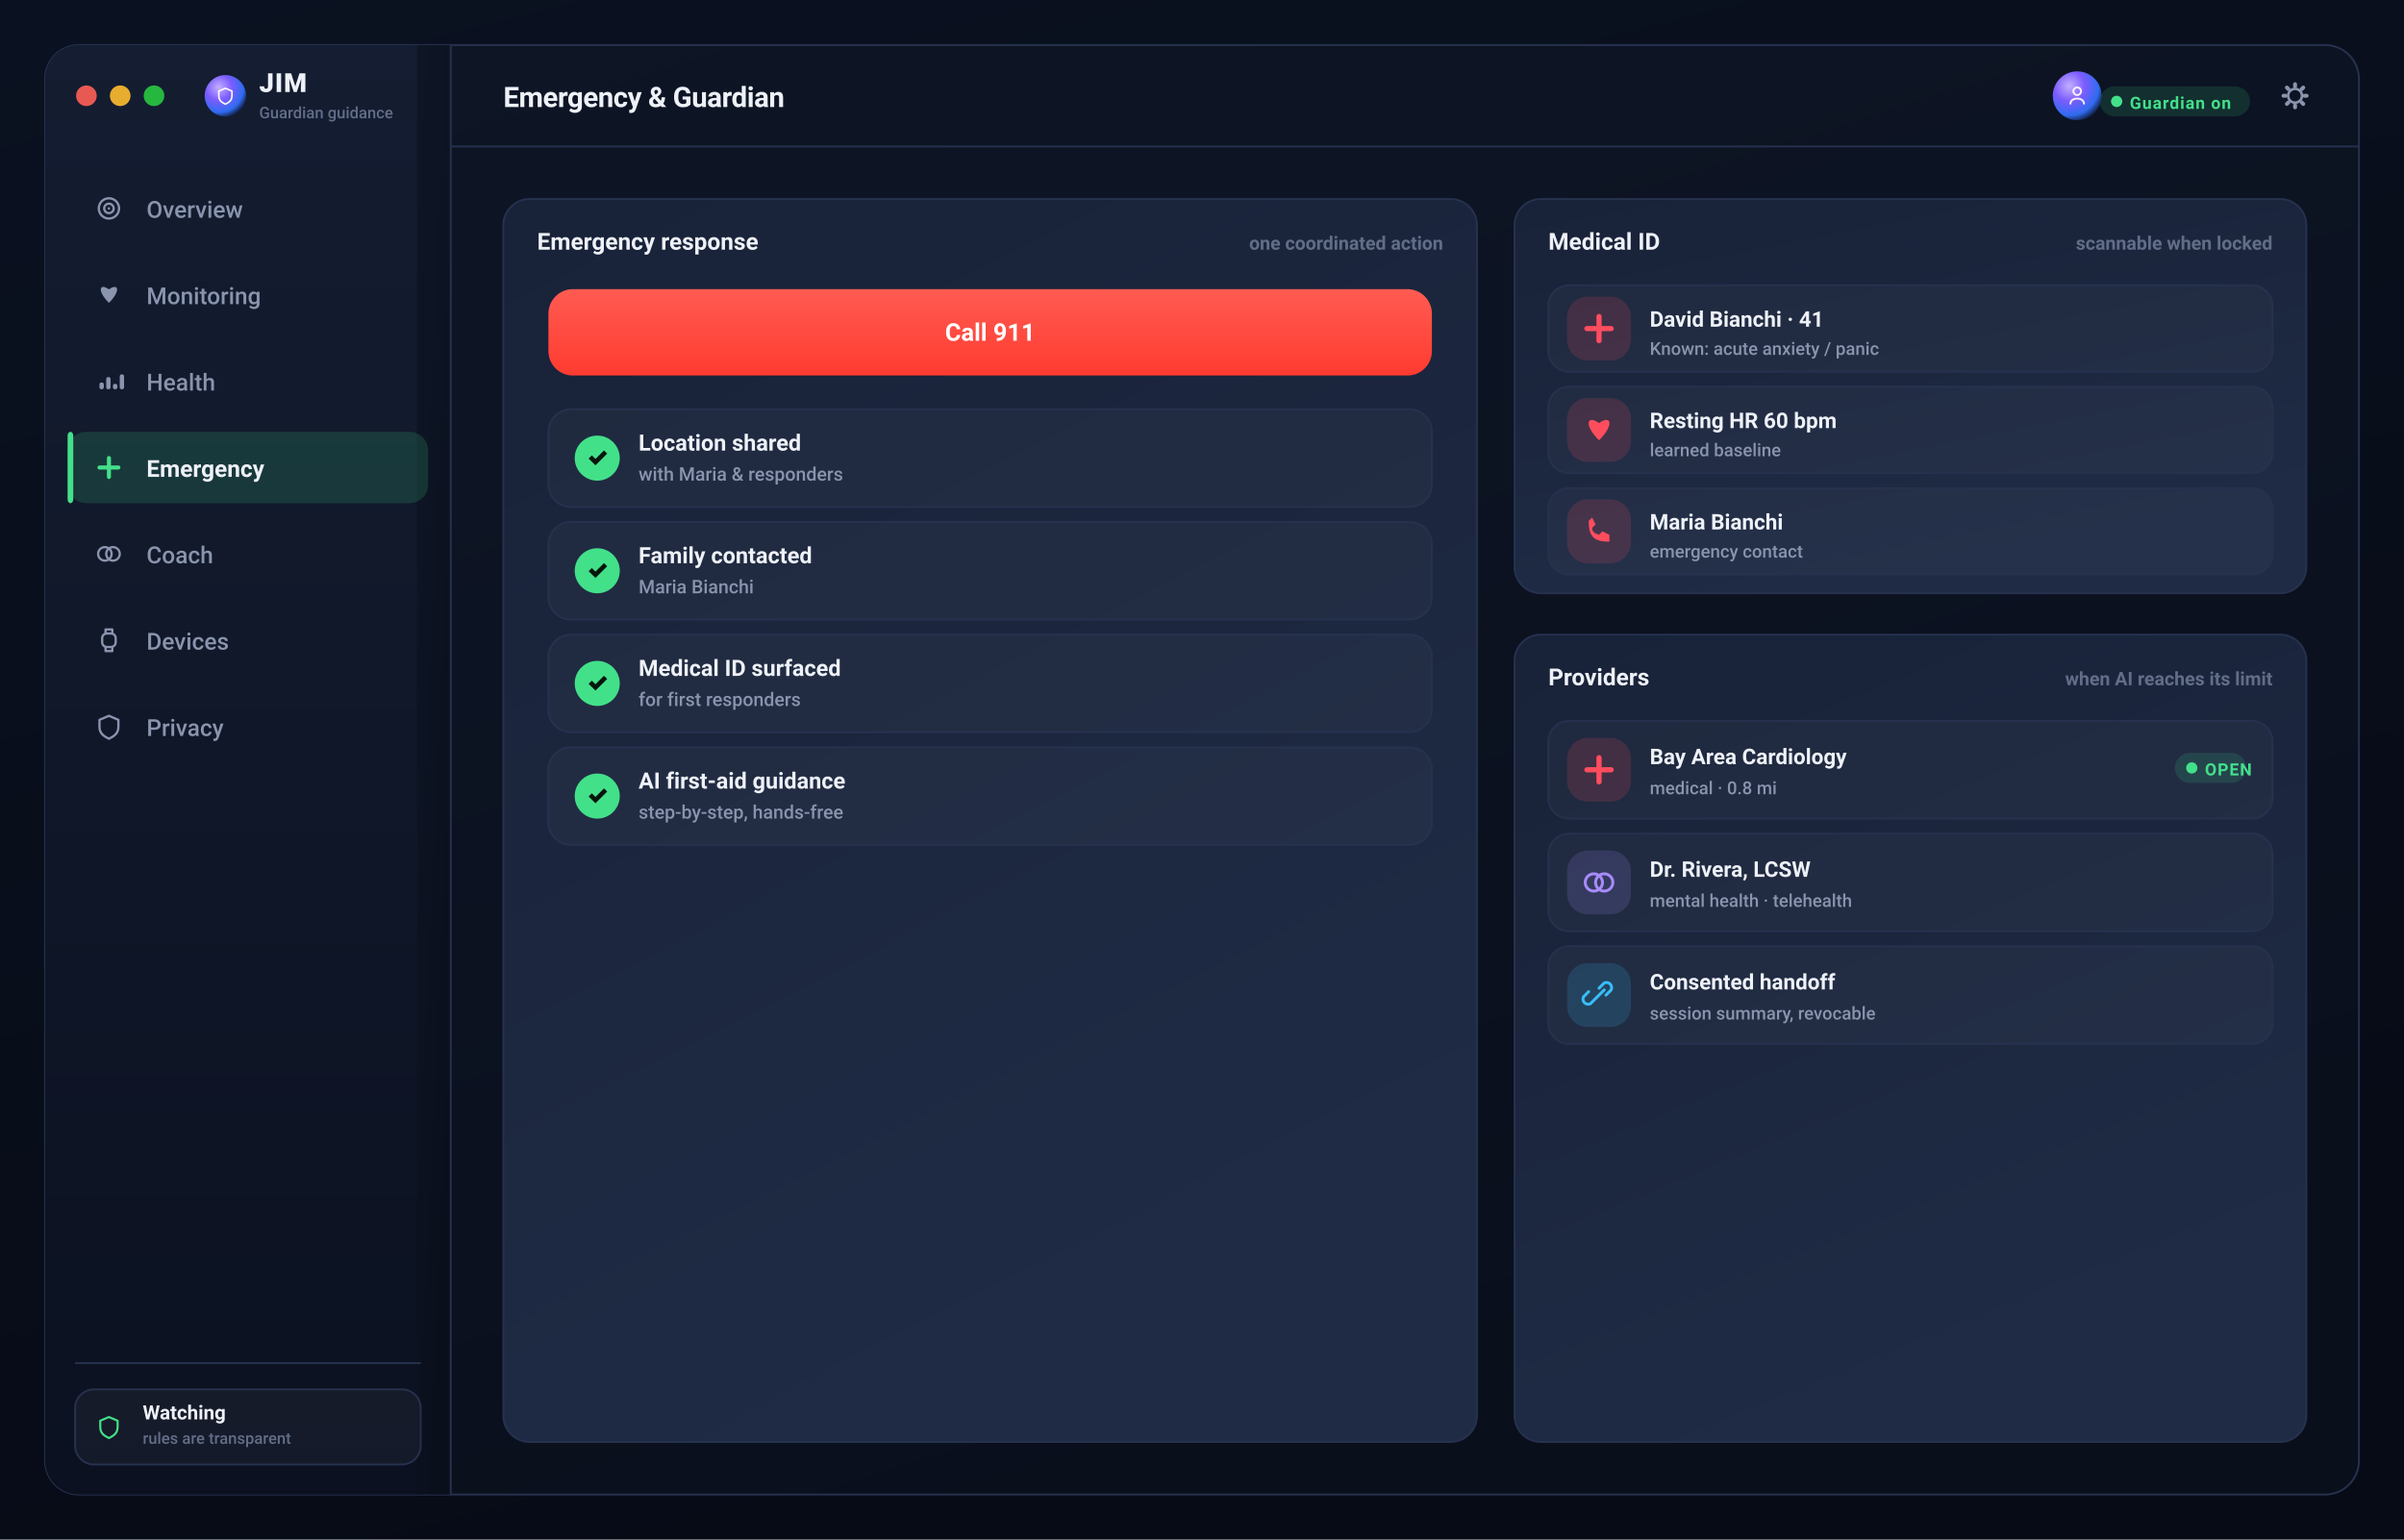
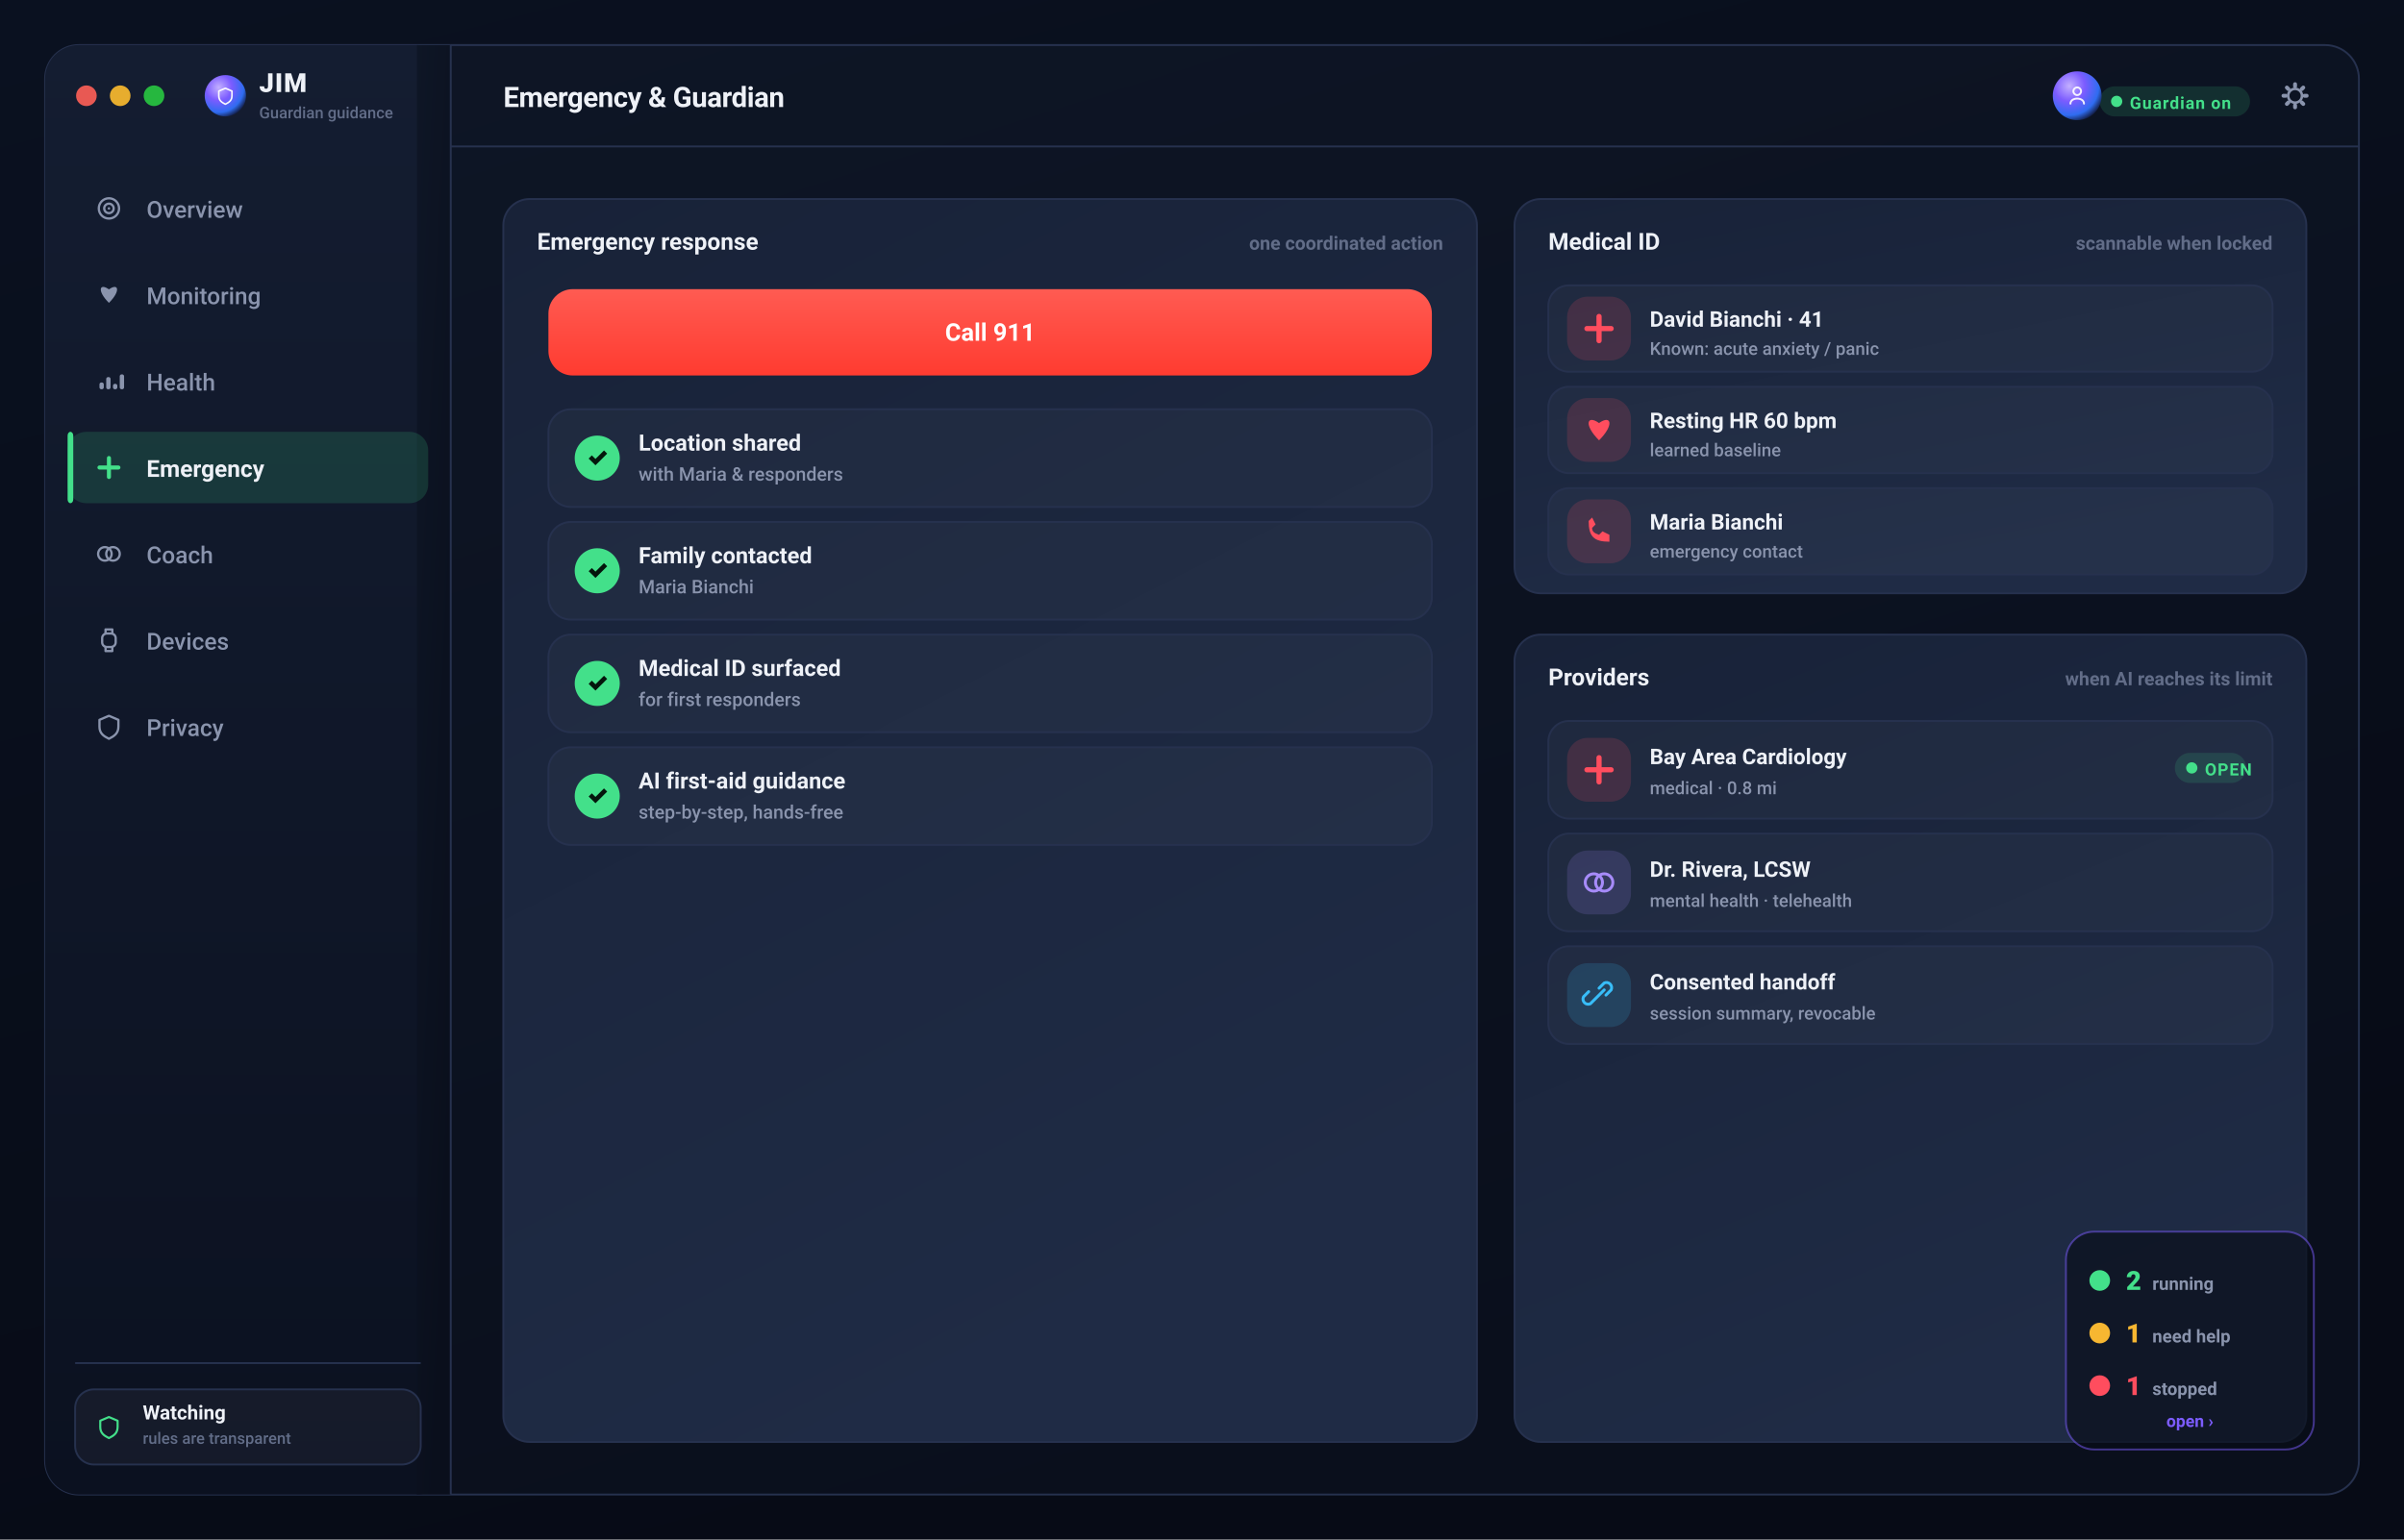
<svg xmlns="http://www.w3.org/2000/svg" width="1280" height="820" viewBox="0 0 1280 820" role="img" aria-label="Jim Mini — Emergency &amp; Guardian">
  <defs>
    <linearGradient id="gPage" x1="0" y1="0" x2="0.4" y2="1">
      <stop offset="0" stop-color="#0a1120" />
      <stop offset="1" stop-color="#070b16" />
    </linearGradient>
    <linearGradient id="gScr" x1="0" y1="0" x2="0.5" y2="1">
      <stop offset="0" stop-color="#0e1626" />
      <stop offset="1" stop-color="#0a0f1c" />
    </linearGradient>
    <linearGradient id="gSide" x1="0" y1="0" x2="0" y2="1">
      <stop offset="0" stop-color="#141d31" />
      <stop offset="1" stop-color="#0b1120" />
    </linearGradient>
    <linearGradient id="gCard" x1="0" y1="0" x2="0.4" y2="1">
      <stop offset="0" stop-color="#182238" />
      <stop offset="1" stop-color="#1f2b45" />
    </linearGradient>
    <linearGradient id="gBrand" x1="0" y1="0" x2="1" y2="0">
      <stop offset="0" stop-color="#7c5cff" />
      <stop offset="1" stop-color="#3aa0ff" />
    </linearGradient>
    <linearGradient id="gEmer" x1="0" y1="0" x2="0" y2="1">
      <stop offset="0" stop-color="#ff5b52" />
      <stop offset="1" stop-color="#ff3b30" />
    </linearGradient>
    <linearGradient id="mV" x1="0" y1="0" x2="1" y2="0">
      <stop offset="0" stop-color="#7c5cff" />
      <stop offset="1" stop-color="#3aa0ff" />
    </linearGradient>
    <linearGradient id="mG" x1="0" y1="0" x2="1" y2="0">
      <stop offset="0" stop-color="#2fd27a" />
      <stop offset="1" stop-color="#43e08a" />
    </linearGradient>
    <linearGradient id="mO" x1="0" y1="0" x2="1" y2="0">
      <stop offset="0" stop-color="#f7b731" />
      <stop offset="1" stop-color="#ff7a45" />
    </linearGradient>
    <radialGradient id="orb" cx="34%" cy="30%" r="75%">
      <stop offset="0" stop-color="#c3b0ff" />
      <stop offset="42%" stop-color="#7c5cff" />
      <stop offset="80%" stop-color="#2f6cf0" />
      <stop offset="100%" stop-color="#14204a" />
    </radialGradient>
  </defs>
  <rect x="0.0" y="0.0" width="1280.0" height="820.0" rx="0" fill="url(#gPage)" />
  <rect x="24" y="24" width="1232" height="772" rx="18" fill="url(#gScr)" stroke="#26314e" stroke-width="1" />
  <rect x="24.0" y="24.0" width="216.0" height="772.0" rx="18" fill="url(#gSide)" />
  <rect x="222.0" y="24.0" width="18.0" height="772.0" rx="0" fill="url(#gScr)" />
  <line x1="240" y1="24" x2="240" y2="796" stroke="#26314e" stroke-width="1" />
  <line x1="240" y1="78" x2="1256" y2="78" stroke="#26314e" stroke-width="1" />
  <circle cx="46" cy="51" r="5.5" fill="#ff5f57" opacity="0.9" />
  <circle cx="64" cy="51" r="5.5" fill="#febc2e" opacity="0.9" />
  <circle cx="82" cy="51" r="5.5" fill="#28c840" opacity="0.9" />
  <circle cx="120" cy="51" r="11" fill="url(#orb)" />
  <path d="M120 47.0 l3.5 1.5 v2.5 c0 2.5 -1.5 3.5 -3.5 4.5 c-2.0 -1.0 -3.5 -2.0 -3.5 -4.5 v-2.5 Z" fill="none" stroke="rgba(255,255,255,0.95)" stroke-width="0.85" stroke-linecap="round" stroke-linejoin="round" />
  <text x="138.0" y="49.0" font-family="-apple-system,BlinkMacSystemFont,'SF Pro Text','Segoe UI',Roboto,system-ui,sans-serif" font-size="14" font-weight="800" fill="#eef1f7" text-anchor="start" letter-spacing="0.5">JIM</text>
  <text x="138.0" y="63.0" font-family="-apple-system,BlinkMacSystemFont,'SF Pro Text','Segoe UI',Roboto,system-ui,sans-serif" font-size="8.5" font-weight="500" fill="#626d88" text-anchor="start">Guardian guidance</text>
  <text x="268.0" y="57.0" font-family="-apple-system,BlinkMacSystemFont,'SF Pro Text','Segoe UI',Roboto,system-ui,sans-serif" font-size="15" font-weight="700" fill="#eef1f7" text-anchor="start" letter-spacing="-0.2">Emergency &amp; Guardian</text>
  <rect x="1220.96" y="43.8" width="2.08" height="3.2" rx="1" transform="rotate(0 1222 51)" fill="#8a94ad" />
  <rect x="1220.96" y="43.8" width="2.08" height="3.2" rx="1" transform="rotate(45 1222 51)" fill="#8a94ad" />
  <rect x="1220.96" y="43.8" width="2.08" height="3.2" rx="1" transform="rotate(90 1222 51)" fill="#8a94ad" />
  <rect x="1220.96" y="43.8" width="2.08" height="3.2" rx="1" transform="rotate(135 1222 51)" fill="#8a94ad" />
  <rect x="1220.96" y="43.8" width="2.08" height="3.2" rx="1" transform="rotate(180 1222 51)" fill="#8a94ad" />
  <rect x="1220.96" y="43.8" width="2.08" height="3.2" rx="1" transform="rotate(225 1222 51)" fill="#8a94ad" />
  <rect x="1220.96" y="43.8" width="2.08" height="3.2" rx="1" transform="rotate(270 1222 51)" fill="#8a94ad" />
  <rect x="1220.96" y="43.8" width="2.08" height="3.2" rx="1" transform="rotate(315 1222 51)" fill="#8a94ad" />
  <circle cx="1222" cy="51" r="3.68" fill="none" stroke="#8a94ad" stroke-width="1.36" stroke-linecap="round" stroke-linejoin="round" />
  <rect x="1118.0" y="46.0" width="80.0" height="16.0" rx="8" fill="rgba(67,224,138,0.14)" />
  <circle cx="1127.0" cy="54" r="3" fill="#43e08a" />
  <text x="1134.0" y="58.0" font-family="-apple-system,BlinkMacSystemFont,'SF Pro Text','Segoe UI',Roboto,system-ui,sans-serif" font-size="9" font-weight="700" fill="#43e08a" text-anchor="start" letter-spacing="0.5">Guardian on</text>
  <circle cx="1106" cy="51" r="13" fill="url(#orb)" />
  <circle cx="1106" cy="48.6" r="2.04" fill="none" stroke="rgba(255,255,255,0.9)" stroke-width="1.02" stroke-linecap="round" stroke-linejoin="round" />
  <path d="M1102.4 55.2 c0 -3.6 7.2 -3.6 7.2 0" fill="none" stroke="rgba(255,255,255,0.9)" stroke-width="1.02" stroke-linecap="round" stroke-linejoin="round" />
  <circle cx="58" cy="111" r="5.4" fill="none" stroke="#8a94ad" stroke-width="1.22" stroke-linecap="round" stroke-linejoin="round" />
  <circle cx="58" cy="111" r="2.52" fill="none" stroke="#8a94ad" stroke-width="1.22" stroke-linecap="round" stroke-linejoin="round" />
  <circle cx="58" cy="111" r="0.648" fill="#8a94ad" />
  <text x="78.0" y="116.0" font-family="-apple-system,BlinkMacSystemFont,'SF Pro Text','Segoe UI',Roboto,system-ui,sans-serif" font-size="12.5" font-weight="500" fill="#8a94ad" text-anchor="start">Overview</text>
  <path d="M58 161.32 C51.52 154.84,52.96 150.52,58 154.12 C63.04 150.52,64.48 154.84,58 161.32 Z" fill="#8a94ad" />
  <text x="78.0" y="162.0" font-family="-apple-system,BlinkMacSystemFont,'SF Pro Text','Segoe UI',Roboto,system-ui,sans-serif" font-size="12.5" font-weight="500" fill="#8a94ad" text-anchor="start">Monitoring</text>
  <rect x="52.96" y="203.72" width="2.304" height="3.6" rx="1" fill="#8a94ad" />
  <rect x="56.56" y="200.84" width="2.304" height="6.48" rx="1" fill="#8a94ad" />
  <rect x="60.16" y="204.44" width="2.304" height="2.88" rx="1" fill="#8a94ad" />
  <rect x="63.76" y="199.4" width="2.304" height="7.92" rx="1" fill="#8a94ad" />
  <text x="78.0" y="208.0" font-family="-apple-system,BlinkMacSystemFont,'SF Pro Text','Segoe UI',Roboto,system-ui,sans-serif" font-size="12.5" font-weight="500" fill="#8a94ad" text-anchor="start">Health</text>
  <rect x="36.0" y="230.0" width="192.0" height="38.0" rx="10" fill="rgba(67,224,138,0.16)" />
  <rect x="36.0" y="230.0" width="3.0" height="38.0" rx="2" fill="#43e08a" />
  <path d="M58 243.96 v10.08 M52.96 249 h10.08" fill="none" stroke="#43e08a" stroke-width="2.16" stroke-linecap="round" />
  <text x="78.0" y="254.0" font-family="-apple-system,BlinkMacSystemFont,'SF Pro Text','Segoe UI',Roboto,system-ui,sans-serif" font-size="12.5" font-weight="650" fill="#eef1f7" text-anchor="start">Emergency</text>
  <circle cx="55.84" cy="295" r="3.6" fill="none" stroke="#8a94ad" stroke-width="1.22" stroke-linecap="round" stroke-linejoin="round" />
  <circle cx="60.16" cy="295" r="3.6" fill="none" stroke="#8a94ad" stroke-width="1.22" stroke-linecap="round" stroke-linejoin="round" />
  <text x="78.0" y="300.0" font-family="-apple-system,BlinkMacSystemFont,'SF Pro Text','Segoe UI',Roboto,system-ui,sans-serif" font-size="12.5" font-weight="500" fill="#8a94ad" text-anchor="start">Coach</text>
  <rect x="54.4" y="337.4" width="7.2" height="7.2" rx="2.5" fill="none" stroke="#8a94ad" stroke-width="1.22" stroke-linecap="round" stroke-linejoin="round" />
  <path d="M56.2 337.4 v-2.16 h3.6 v2.16 M56.2 344.6 v2.16 h3.6 v-2.16" fill="none" stroke="#8a94ad" stroke-width="1.22" stroke-linecap="round" stroke-linejoin="round" />
  <text x="78.0" y="346.0" font-family="-apple-system,BlinkMacSystemFont,'SF Pro Text','Segoe UI',Roboto,system-ui,sans-serif" font-size="12.5" font-weight="500" fill="#8a94ad" text-anchor="start">Devices</text>
  <path d="M58 381.24 l5.04 2.16 v3.6 c0 3.6 -2.16 5.04 -5.04 6.48 c-2.88 -1.44 -5.04 -2.88 -5.04 -6.48 v-3.6 Z" fill="none" stroke="#8a94ad" stroke-width="1.22" stroke-linecap="round" stroke-linejoin="round" />
  <text x="78.0" y="392.0" font-family="-apple-system,BlinkMacSystemFont,'SF Pro Text','Segoe UI',Roboto,system-ui,sans-serif" font-size="12.5" font-weight="500" fill="#8a94ad" text-anchor="start">Privacy</text>
  <line x1="40" y1="726" x2="224" y2="726" stroke="#26314e" stroke-width="1" />
  <rect x="40.0" y="740.0" width="184.0" height="40.0" rx="10" fill="rgba(255,255,255,0.04)" stroke="#26314e" stroke-width="1" />
  <path d="M58 754.72 l4.62 1.98 v3.3 c0 3.3 -1.98 4.62 -4.62 5.94 c-2.64 -1.32 -4.62 -2.64 -4.62 -5.94 v-3.3 Z" fill="none" stroke="#43e08a" stroke-width="1.12" stroke-linecap="round" stroke-linejoin="round" />
  <text x="76.0" y="756.0" font-family="-apple-system,BlinkMacSystemFont,'SF Pro Text','Segoe UI',Roboto,system-ui,sans-serif" font-size="10.5" font-weight="650" fill="#eef1f7" text-anchor="start">Watching</text>
  <text x="76.0" y="769.0" font-family="-apple-system,BlinkMacSystemFont,'SF Pro Text','Segoe UI',Roboto,system-ui,sans-serif" font-size="8.5" font-weight="500" fill="#626d88" text-anchor="start">rules are transparent</text>
  <rect x="268.0" y="106.0" width="518.4" height="662.0" rx="14" fill="url(#gCard)" stroke="#26314e" stroke-width="1" />
  <text x="286.0" y="133.0" font-family="-apple-system,BlinkMacSystemFont,'SF Pro Text','Segoe UI',Roboto,system-ui,sans-serif" font-size="12.5" font-weight="700" fill="#eef1f7" text-anchor="start">Emergency response</text>
  <text x="768.4" y="133.0" font-family="-apple-system,BlinkMacSystemFont,'SF Pro Text','Segoe UI',Roboto,system-ui,sans-serif" font-size="10" font-weight="600" fill="#626d88" text-anchor="end">one coordinated action</text>
  <rect x="292.0" y="154.0" width="470.4" height="46.0" rx="13" fill="url(#gEmer)" />
  <text x="527.2" y="181.5" font-family="-apple-system,BlinkMacSystemFont,'SF Pro Text','Segoe UI',Roboto,system-ui,sans-serif" font-size="13" font-weight="700" fill="#fff" text-anchor="middle">Call 911</text>
  <rect x="292.0" y="218.0" width="470.4" height="52.0" rx="12" fill="rgba(255,255,255,0.03)" stroke="#26314e" stroke-width="1" />
  <circle cx="318" cy="244" r="12" fill="#43e08a" />
  <text x="318.0" y="248.0" font-family="-apple-system,BlinkMacSystemFont,'SF Pro Text','Segoe UI',Roboto,system-ui,sans-serif" font-size="13" font-weight="900" fill="#04160c" text-anchor="middle">✓</text>
  <text x="340.0" y="240.0" font-family="-apple-system,BlinkMacSystemFont,'SF Pro Text','Segoe UI',Roboto,system-ui,sans-serif" font-size="12" font-weight="650" fill="#eef1f7" text-anchor="start">Location shared</text>
  <text x="340.0" y="256.0" font-family="-apple-system,BlinkMacSystemFont,'SF Pro Text','Segoe UI',Roboto,system-ui,sans-serif" font-size="10" font-weight="500" fill="#8a94ad" text-anchor="start">with Maria &amp; responders</text>
  <rect x="292.0" y="278.0" width="470.4" height="52.0" rx="12" fill="rgba(255,255,255,0.03)" stroke="#26314e" stroke-width="1" />
  <circle cx="318" cy="304" r="12" fill="#43e08a" />
  <text x="318.0" y="308.0" font-family="-apple-system,BlinkMacSystemFont,'SF Pro Text','Segoe UI',Roboto,system-ui,sans-serif" font-size="13" font-weight="900" fill="#04160c" text-anchor="middle">✓</text>
  <text x="340.0" y="300.0" font-family="-apple-system,BlinkMacSystemFont,'SF Pro Text','Segoe UI',Roboto,system-ui,sans-serif" font-size="12" font-weight="650" fill="#eef1f7" text-anchor="start">Family contacted</text>
  <text x="340.0" y="316.0" font-family="-apple-system,BlinkMacSystemFont,'SF Pro Text','Segoe UI',Roboto,system-ui,sans-serif" font-size="10" font-weight="500" fill="#8a94ad" text-anchor="start">Maria Bianchi</text>
  <rect x="292.0" y="338.0" width="470.4" height="52.0" rx="12" fill="rgba(255,255,255,0.03)" stroke="#26314e" stroke-width="1" />
  <circle cx="318" cy="364" r="12" fill="#43e08a" />
  <text x="318.0" y="368.0" font-family="-apple-system,BlinkMacSystemFont,'SF Pro Text','Segoe UI',Roboto,system-ui,sans-serif" font-size="13" font-weight="900" fill="#04160c" text-anchor="middle">✓</text>
  <text x="340.0" y="360.0" font-family="-apple-system,BlinkMacSystemFont,'SF Pro Text','Segoe UI',Roboto,system-ui,sans-serif" font-size="12" font-weight="650" fill="#eef1f7" text-anchor="start">Medical ID surfaced</text>
  <text x="340.0" y="376.0" font-family="-apple-system,BlinkMacSystemFont,'SF Pro Text','Segoe UI',Roboto,system-ui,sans-serif" font-size="10" font-weight="500" fill="#8a94ad" text-anchor="start">for first responders</text>
  <rect x="292.0" y="398.0" width="470.4" height="52.0" rx="12" fill="rgba(255,255,255,0.03)" stroke="#26314e" stroke-width="1" />
  <circle cx="318" cy="424" r="12" fill="#43e08a" />
  <text x="318.0" y="428.0" font-family="-apple-system,BlinkMacSystemFont,'SF Pro Text','Segoe UI',Roboto,system-ui,sans-serif" font-size="13" font-weight="900" fill="#04160c" text-anchor="middle">✓</text>
  <text x="340.0" y="420.0" font-family="-apple-system,BlinkMacSystemFont,'SF Pro Text','Segoe UI',Roboto,system-ui,sans-serif" font-size="12" font-weight="650" fill="#eef1f7" text-anchor="start">AI first-aid guidance</text>
  <text x="340.0" y="436.0" font-family="-apple-system,BlinkMacSystemFont,'SF Pro Text','Segoe UI',Roboto,system-ui,sans-serif" font-size="10" font-weight="500" fill="#8a94ad" text-anchor="start">step-by-step, hands-free</text>
  <rect x="806.4" y="106.0" width="421.6" height="210.0" rx="14" fill="url(#gCard)" stroke="#26314e" stroke-width="1" />
  <text x="824.4" y="133.0" font-family="-apple-system,BlinkMacSystemFont,'SF Pro Text','Segoe UI',Roboto,system-ui,sans-serif" font-size="12.5" font-weight="700" fill="#eef1f7" text-anchor="start">Medical ID</text>
  <text x="1210.0" y="133.0" font-family="-apple-system,BlinkMacSystemFont,'SF Pro Text','Segoe UI',Roboto,system-ui,sans-serif" font-size="10" font-weight="600" fill="#626d88" text-anchor="end">scannable when locked</text>
  <rect x="824.4" y="152.0" width="385.6" height="46.0" rx="11" fill="rgba(255,255,255,0.03)" stroke="#26314e" stroke-width="1" />
  <rect x="824.4" y="206.0" width="385.6" height="46.0" rx="11" fill="rgba(255,255,255,0.03)" stroke="#26314e" stroke-width="1" />
  <rect x="824.4" y="260.0" width="385.6" height="46.0" rx="11" fill="rgba(255,255,255,0.03)" stroke="#26314e" stroke-width="1" />
  <rect x="834.4" y="158.0" width="34.0" height="34.0" rx="11" fill="rgba(255,77,94,0.16)" />
  <path d="M851.4 168.56 v12.88 M844.96 175 h12.88" fill="none" stroke="#ff4d5e" stroke-width="2.76" stroke-linecap="round" />
  <text x="878.4" y="174.0" font-family="-apple-system,BlinkMacSystemFont,'SF Pro Text','Segoe UI',Roboto,system-ui,sans-serif" font-size="11.5" font-weight="650" fill="#eef1f7" text-anchor="start">David Bianchi · 41</text>
  <text x="878.4" y="189.0" font-family="-apple-system,BlinkMacSystemFont,'SF Pro Text','Segoe UI',Roboto,system-ui,sans-serif" font-size="9.5" font-weight="500" fill="#8a94ad" text-anchor="start">Known: acute anxiety / panic</text>
  <rect x="834.4" y="212.0" width="34.0" height="34.0" rx="11" fill="rgba(255,77,94,0.16)" />
  <path d="M851.4 234.52 C843.12 226.24,844.96 220.72,851.4 225.32 C857.84 220.72,859.68 226.24,851.4 234.52 Z" fill="#ff4d5e" />
  <text x="878.4" y="228.0" font-family="-apple-system,BlinkMacSystemFont,'SF Pro Text','Segoe UI',Roboto,system-ui,sans-serif" font-size="11.5" font-weight="650" fill="#eef1f7" text-anchor="start">Resting HR 60 bpm</text>
  <text x="878.4" y="243.0" font-family="-apple-system,BlinkMacSystemFont,'SF Pro Text','Segoe UI',Roboto,system-ui,sans-serif" font-size="9.5" font-weight="500" fill="#8a94ad" text-anchor="start">learned baseline</text>
  <rect x="834.4" y="266.0" width="34.0" height="34.0" rx="11" fill="rgba(255,77,94,0.16)" />
  <path d="M845.88 277.48 c0 8.28 2.76 11.04 11.04 11.04 l0.0 -3.68 l-3.68 -1.84 l-1.84 1.84 c-2.76 -0.92 -3.68 -1.84 -3.68 -3.68 l1.84 -1.84 l-1.84 -3.68 Z" fill="#ff4d5e" />
  <text x="878.4" y="282.0" font-family="-apple-system,BlinkMacSystemFont,'SF Pro Text','Segoe UI',Roboto,system-ui,sans-serif" font-size="11.5" font-weight="650" fill="#eef1f7" text-anchor="start">Maria Bianchi</text>
  <text x="878.4" y="297.0" font-family="-apple-system,BlinkMacSystemFont,'SF Pro Text','Segoe UI',Roboto,system-ui,sans-serif" font-size="9.5" font-weight="500" fill="#8a94ad" text-anchor="start">emergency contact</text>
  <rect x="806.4" y="338.0" width="421.6" height="430.0" rx="14" fill="url(#gCard)" stroke="#26314e" stroke-width="1" />
  <text x="824.4" y="365.0" font-family="-apple-system,BlinkMacSystemFont,'SF Pro Text','Segoe UI',Roboto,system-ui,sans-serif" font-size="12.5" font-weight="700" fill="#eef1f7" text-anchor="start">Providers</text>
  <text x="1210.0" y="365.0" font-family="-apple-system,BlinkMacSystemFont,'SF Pro Text','Segoe UI',Roboto,system-ui,sans-serif" font-size="10" font-weight="600" fill="#626d88" text-anchor="end">when AI reaches its limit</text>
  <rect x="824.4" y="384.0" width="385.6" height="52.0" rx="11" fill="rgba(255,255,255,0.03)" stroke="#26314e" stroke-width="1" />
  <rect x="834.4" y="393.0" width="34.0" height="34.0" rx="11" fill="rgba(255,77,94,0.16)" />
  <path d="M851.4 403.56 v12.88 M844.96 410 h12.88" fill="none" stroke="#ff4d5e" stroke-width="2.76" stroke-linecap="round" />
  <text x="878.4" y="407.0" font-family="-apple-system,BlinkMacSystemFont,'SF Pro Text','Segoe UI',Roboto,system-ui,sans-serif" font-size="11.5" font-weight="650" fill="#eef1f7" text-anchor="start">Bay Area Cardiology</text>
  <text x="878.4" y="423.0" font-family="-apple-system,BlinkMacSystemFont,'SF Pro Text','Segoe UI',Roboto,system-ui,sans-serif" font-size="9.5" font-weight="500" fill="#8a94ad" text-anchor="start">medical · 0.8 mi</text>
  <rect x="1158.0" y="401.0" width="38.0" height="16.0" rx="8" fill="rgba(67,224,138,0.14)" />
  <circle cx="1167.0" cy="409" r="3" fill="#43e08a" />
  <text x="1174.0" y="413.0" font-family="-apple-system,BlinkMacSystemFont,'SF Pro Text','Segoe UI',Roboto,system-ui,sans-serif" font-size="9" font-weight="700" fill="#43e08a" text-anchor="start" letter-spacing="0.5">OPEN</text>
  <rect x="824.4" y="444.0" width="385.6" height="52.0" rx="11" fill="rgba(255,255,255,0.03)" stroke="#26314e" stroke-width="1" />
  <rect x="834.4" y="453.0" width="34.0" height="34.0" rx="11" fill="rgba(167,139,250,0.16)" />
  <circle cx="848.64" cy="470" r="4.6" fill="none" stroke="#a78bfa" stroke-width="1.56" stroke-linecap="round" stroke-linejoin="round" />
  <circle cx="854.16" cy="470" r="4.6" fill="none" stroke="#a78bfa" stroke-width="1.56" stroke-linecap="round" stroke-linejoin="round" />
  <text x="878.4" y="467.0" font-family="-apple-system,BlinkMacSystemFont,'SF Pro Text','Segoe UI',Roboto,system-ui,sans-serif" font-size="11.5" font-weight="650" fill="#eef1f7" text-anchor="start">Dr. Rivera, LCSW</text>
  <text x="878.4" y="483.0" font-family="-apple-system,BlinkMacSystemFont,'SF Pro Text','Segoe UI',Roboto,system-ui,sans-serif" font-size="9.5" font-weight="500" fill="#8a94ad" text-anchor="start">mental health · telehealth</text>
  <rect x="824.4" y="504.0" width="385.6" height="52.0" rx="11" fill="rgba(255,255,255,0.03)" stroke="#26314e" stroke-width="1" />
  <rect x="834.4" y="513.0" width="34.0" height="34.0" rx="11" fill="rgba(56,189,248,0.16)" />
  <path d="M849.56 531.84 l-2.76 2.76 a2.76 2.76 0 0 1 -3.68 -3.68 l2.76 -2.76 m5.52 -1.84 l2.76 -2.76 a2.76 2.76 0 0 1 3.68 3.68 l-2.76 2.76 M848.64 532.76 l5.52 -5.52" fill="none" stroke="#38bdf8" stroke-width="1.56" stroke-linecap="round" stroke-linejoin="round" />
  <text x="878.4" y="527.0" font-family="-apple-system,BlinkMacSystemFont,'SF Pro Text','Segoe UI',Roboto,system-ui,sans-serif" font-size="11.5" font-weight="650" fill="#eef1f7" text-anchor="start">Consented handoff</text>
  <text x="878.4" y="543.0" font-family="-apple-system,BlinkMacSystemFont,'SF Pro Text','Segoe UI',Roboto,system-ui,sans-serif" font-size="9.5" font-weight="500" fill="#8a94ad" text-anchor="start">session summary, revocable</text>
+   <rect x="1100.0" y="656.0" width="132.0" height="116.0" rx="15" fill="rgba(8,12,22,0.62)" stroke="rgba(124,92,255,0.5)" stroke-width="1" />
+   <circle cx="1118" cy="682" r="5.5" fill="#43e08a" />
+   <text x="1132.0" y="687.0" font-family="-apple-system,BlinkMacSystemFont,'SF Pro Text','Segoe UI',Roboto,system-ui,sans-serif" font-size="14" font-weight="800" fill="#43e08a" text-anchor="start">2</text>
+   <text x="1146.0" y="687.0" font-family="-apple-system,BlinkMacSystemFont,'SF Pro Text','Segoe UI',Roboto,system-ui,sans-serif" font-size="9.5" font-weight="600" fill="#8a94ad" text-anchor="start">running</text>
+   <circle cx="1118" cy="710" r="5.5" fill="#f7b731" />
+   <text x="1132.0" y="715.0" font-family="-apple-system,BlinkMacSystemFont,'SF Pro Text','Segoe UI',Roboto,system-ui,sans-serif" font-size="14" font-weight="800" fill="#f7b731" text-anchor="start">1</text>
+   <text x="1146.0" y="715.0" font-family="-apple-system,BlinkMacSystemFont,'SF Pro Text','Segoe UI',Roboto,system-ui,sans-serif" font-size="9.5" font-weight="600" fill="#8a94ad" text-anchor="start">need help</text>
+   <circle cx="1118" cy="738" r="5.5" fill="#ff4d5e" />
+   <text x="1132.0" y="743.0" font-family="-apple-system,BlinkMacSystemFont,'SF Pro Text','Segoe UI',Roboto,system-ui,sans-serif" font-size="14" font-weight="800" fill="#ff4d5e" text-anchor="start">1</text>
+   <text x="1146.0" y="743.0" font-family="-apple-system,BlinkMacSystemFont,'SF Pro Text','Segoe UI',Roboto,system-ui,sans-serif" font-size="9.5" font-weight="600" fill="#8a94ad" text-anchor="start">stopped</text>
+   <text x="1166.0" y="760.0" font-family="-apple-system,BlinkMacSystemFont,'SF Pro Text','Segoe UI',Roboto,system-ui,sans-serif" font-size="9" font-weight="700" fill="#7c5cff" text-anchor="middle">open ›</text>
</svg>
